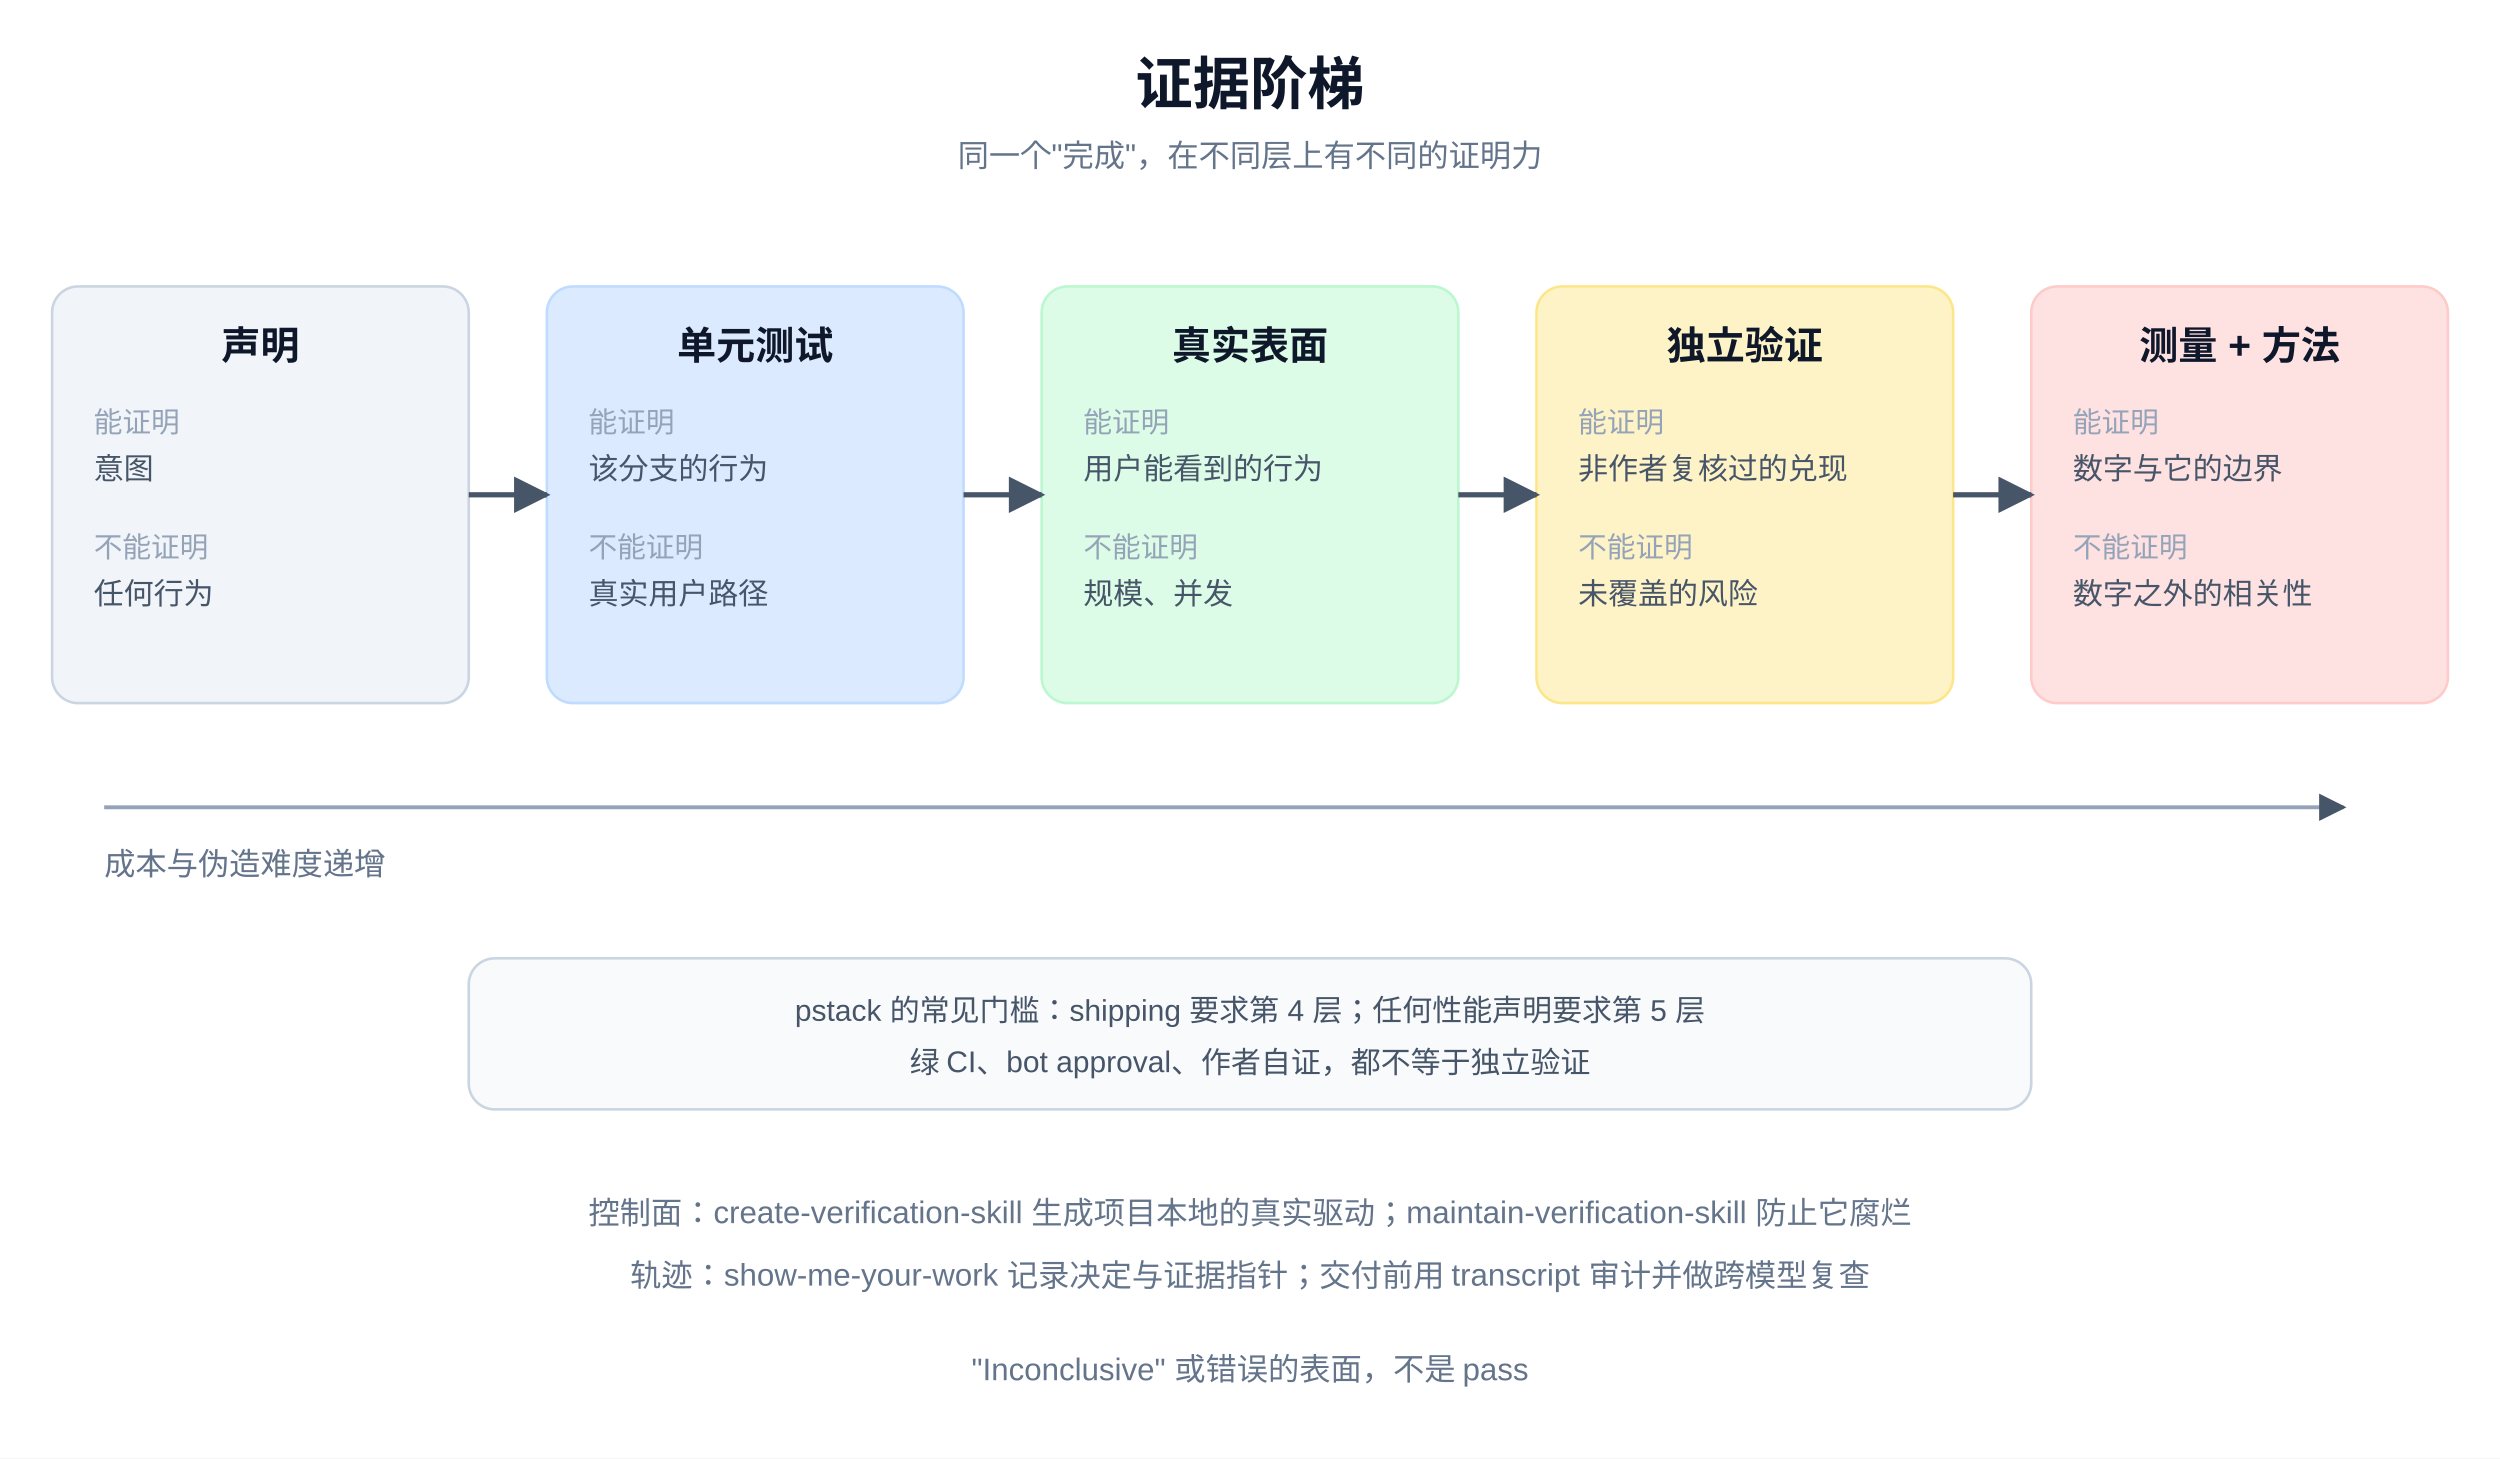
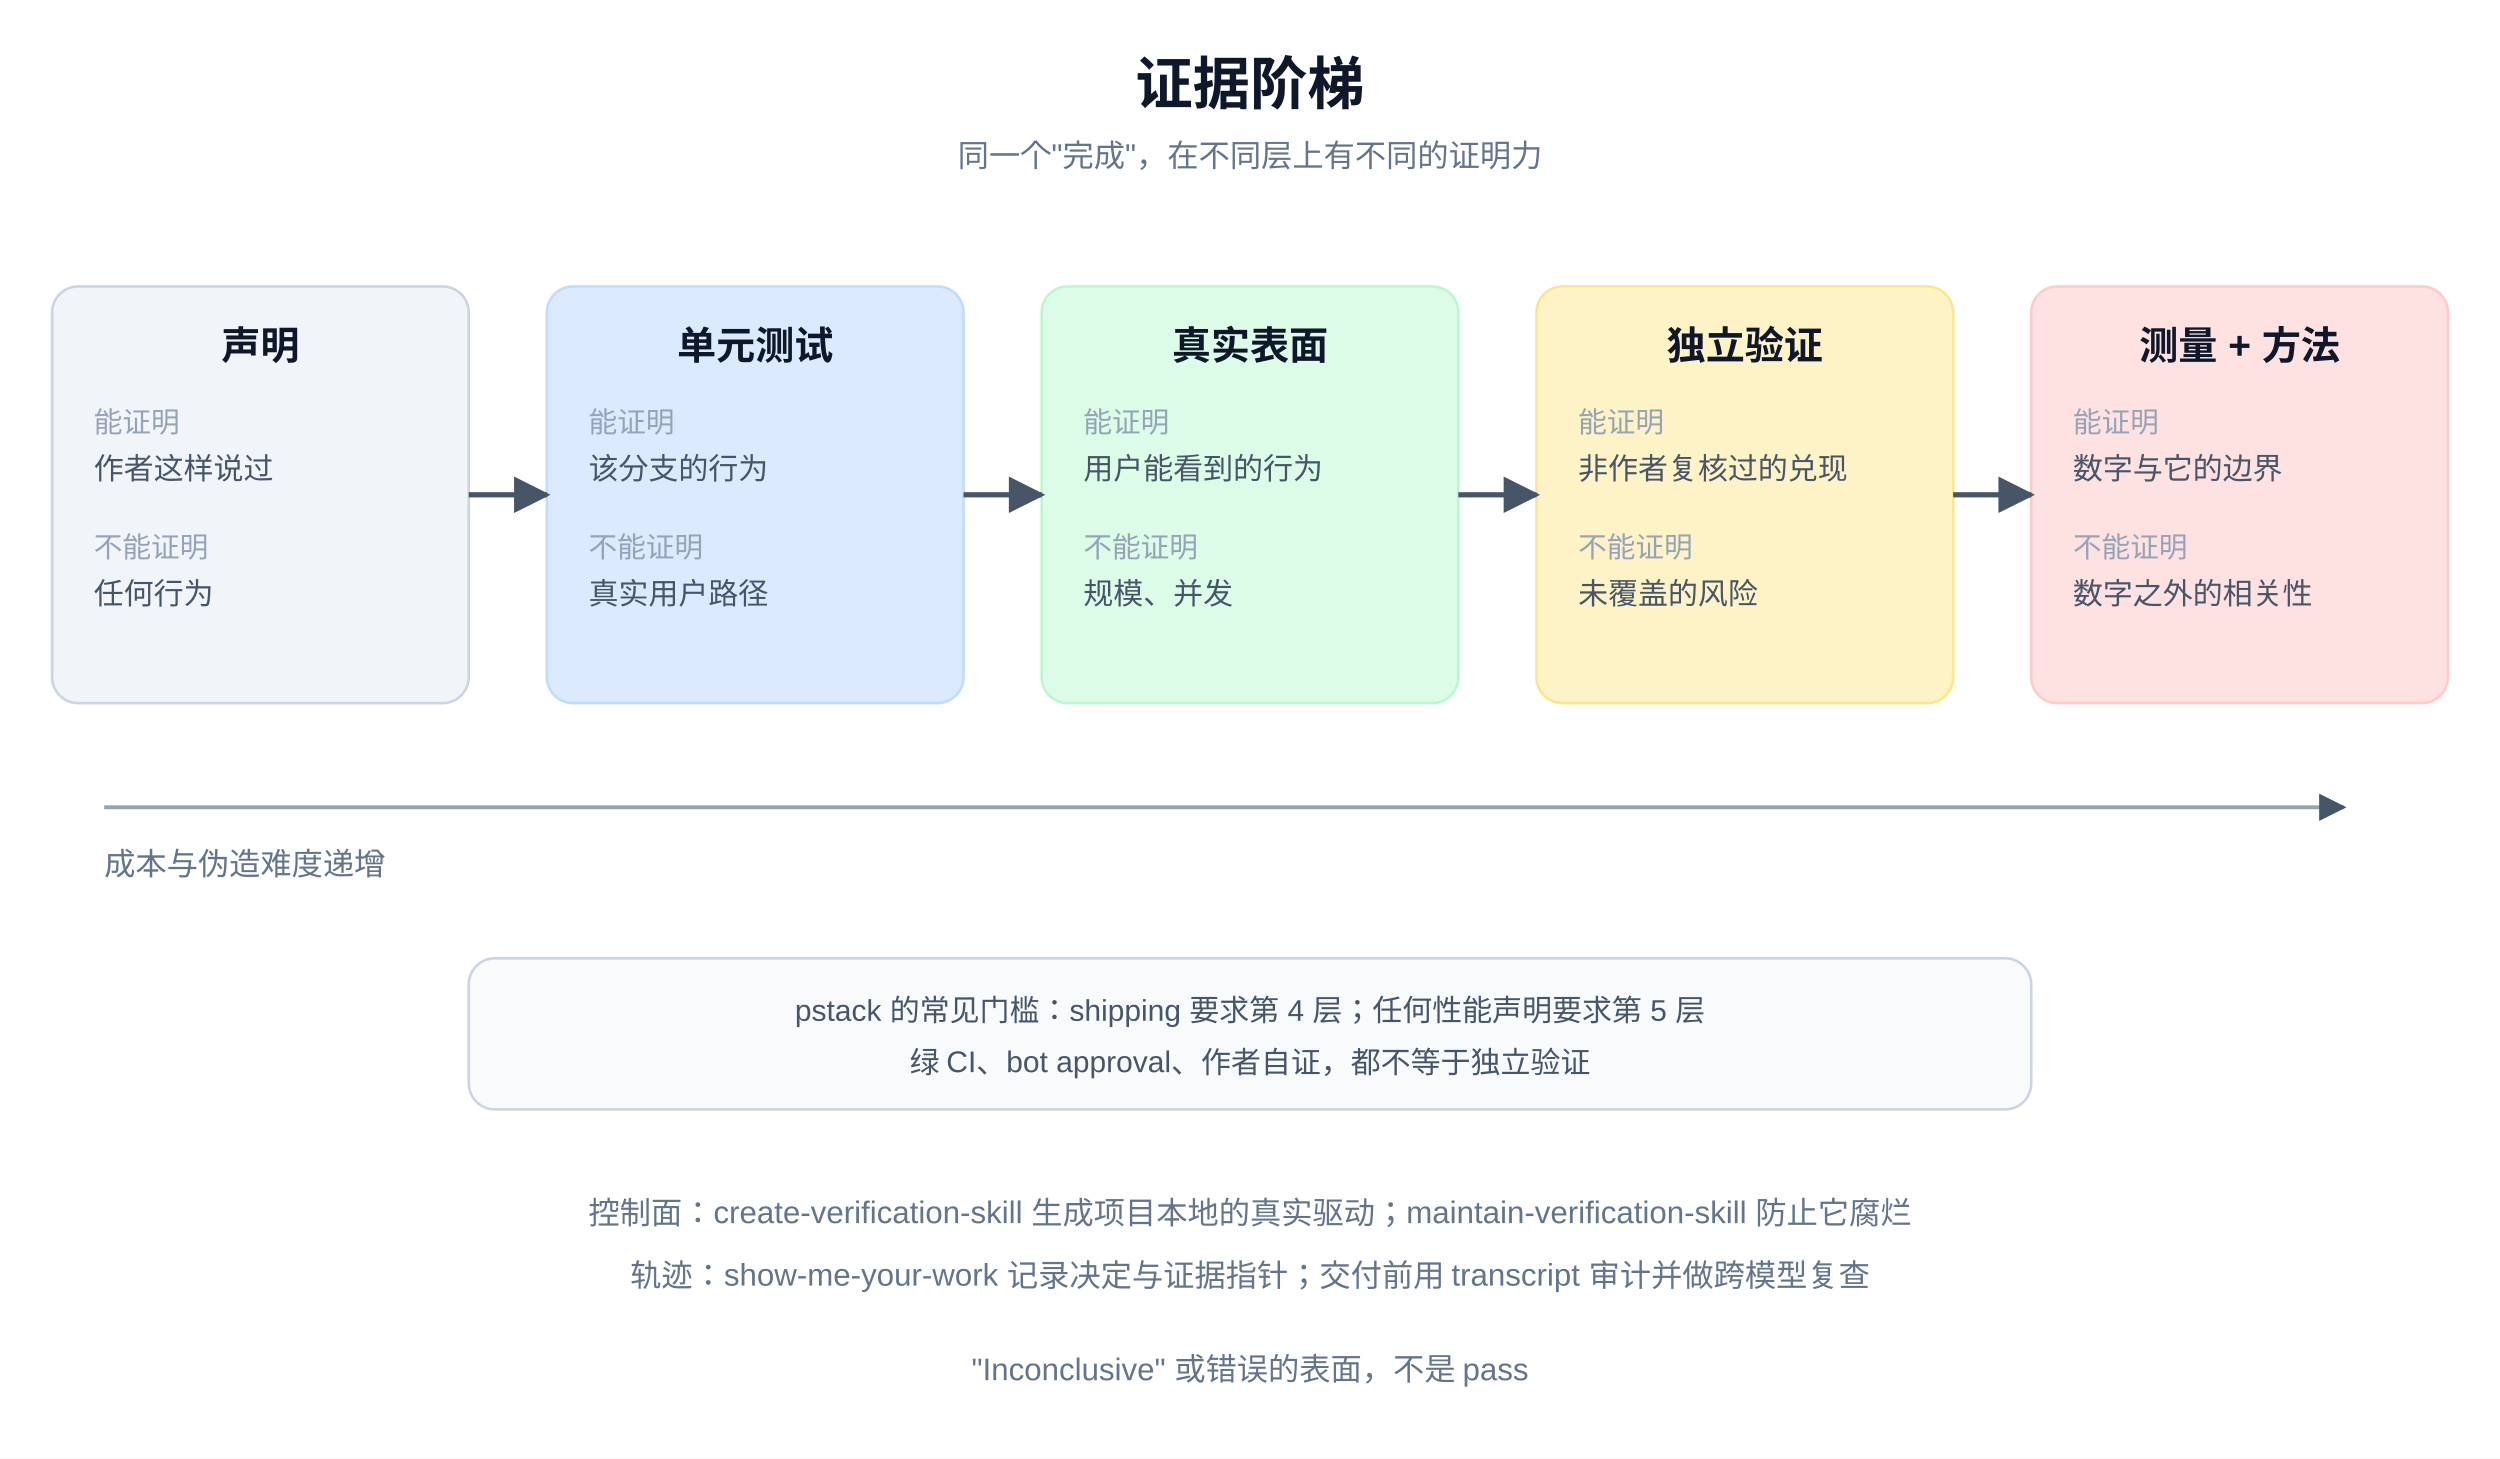
<svg xmlns="http://www.w3.org/2000/svg" viewBox="0 0 960 560" width="960" height="560" role="img" aria-label="从声明到独立验证的证据阶梯">
  <defs>
    <marker id="arrow" viewBox="0 0 10 10" refX="9" refY="5" markerWidth="7" markerHeight="7" orient="auto-start-reverse">
      <path d="M 0 0 L 10 5 L 0 10 z" fill="#475569" />
    </marker>
    <style>
      .t { font-family: -apple-system, "PingFang SC", "Helvetica Neue", Arial, sans-serif; }
      .h { font-size: 22px; font-weight: 700; fill: #0f172a; }
      .s { font-size: 12px; fill: #64748b; }
      .bt { font-size: 15px; font-weight: 700; fill: #0f172a; }
      .bs { font-size: 11.5px; fill: #475569; }
      .lab { font-size: 11px; fill: #94a3b8; }
    </style>
  </defs>
  <rect width="960" height="560" fill="#ffffff" />
  <text x="480" y="40" text-anchor="middle" class="t h">证据阶梯</text>
  <text x="480" y="64" text-anchor="middle" class="t s">同一个"完成"，在不同层上有不同的证明力</text>
  <rect x="20" y="110" width="160" height="160" rx="10" fill="#f1f5f9" stroke="#cbd5e1" />
  <text x="100" y="138" text-anchor="middle" class="t bt">声明</text>
  <text x="36" y="166" class="t lab">能证明</text>
-   <text x="36" y="184" class="t bs">意图</text>
+   <text x="36" y="184" class="t bs">作者这样说过</text>
  <text x="36" y="214" class="t lab">不能证明</text>
  <text x="36" y="232" class="t bs">任何行为</text>
  <rect x="210" y="110" width="160" height="160" rx="10" fill="#dbeafe" stroke="#bfdbfe" />
  <text x="290" y="138" text-anchor="middle" class="t bt">单元测试</text>
  <text x="226" y="166" class="t lab">能证明</text>
  <text x="226" y="184" class="t bs">该分支的行为</text>
  <text x="226" y="214" class="t lab">不能证明</text>
  <text x="226" y="232" class="t bs">真实用户路径</text>
  <rect x="400" y="110" width="160" height="160" rx="10" fill="#dcfce7" stroke="#bbf7d0" />
  <text x="480" y="138" text-anchor="middle" class="t bt">真实表面</text>
  <text x="416" y="166" class="t lab">能证明</text>
  <text x="416" y="184" class="t bs">用户能看到的行为</text>
  <text x="416" y="214" class="t lab">不能证明</text>
  <text x="416" y="232" class="t bs">规模、并发</text>
  <rect x="590" y="110" width="160" height="160" rx="10" fill="#fef3c7" stroke="#fde68a" />
  <text x="670" y="138" text-anchor="middle" class="t bt">独立验证</text>
  <text x="606" y="166" class="t lab">能证明</text>
  <text x="606" y="184" class="t bs">非作者复核过的兑现</text>
  <text x="606" y="214" class="t lab">不能证明</text>
  <text x="606" y="232" class="t bs">未覆盖的风险</text>
  <rect x="780" y="110" width="160" height="160" rx="10" fill="#fee2e2" stroke="#fecaca" />
  <text x="860" y="138" text-anchor="middle" class="t bt">测量 + 方法</text>
  <text x="796" y="166" class="t lab">能证明</text>
  <text x="796" y="184" class="t bs">数字与它的边界</text>
  <text x="796" y="214" class="t lab">不能证明</text>
  <text x="796" y="232" class="t bs">数字之外的相关性</text>
  <line x1="180" y1="190" x2="210" y2="190" stroke="#475569" stroke-width="2" marker-end="url(#arrow)" />
  <line x1="370" y1="190" x2="400" y2="190" stroke="#475569" stroke-width="2" marker-end="url(#arrow)" />
  <line x1="560" y1="190" x2="590" y2="190" stroke="#475569" stroke-width="2" marker-end="url(#arrow)" />
  <line x1="750" y1="190" x2="780" y2="190" stroke="#475569" stroke-width="2" marker-end="url(#arrow)" />
  <line x1="40" y1="310" x2="900" y2="310" stroke="#94a3b8" stroke-width="1.5" marker-end="url(#arrow)" />
  <text x="40" y="336" class="t s">成本与伪造难度递增</text>
  <rect x="180" y="368" width="600" height="58" rx="10" fill="#f8fafc" stroke="#cbd5e1" />
  <text x="480" y="392" text-anchor="middle" class="t bs">pstack 的常见门槛：shipping 要求第 4 层；任何性能声明要求第 5 层</text>
  <text x="480" y="412" text-anchor="middle" class="t bs">绿 CI、bot approval、作者自证，都不等于独立验证</text>
  <text x="480" y="470" text-anchor="middle" class="t s">控制面：create-verification-skill 生成项目本地的真实驱动；maintain-verification-skill 防止它腐烂</text>
  <text x="480" y="494" text-anchor="middle" class="t s">轨迹：show-me-your-work 记录决定与证据指针；交付前用 transcript 审计并做跨模型复查</text>
  <text x="480" y="530" text-anchor="middle" class="t s">"Inconclusive" 或错误的表面，不是 pass</text>
</svg>
